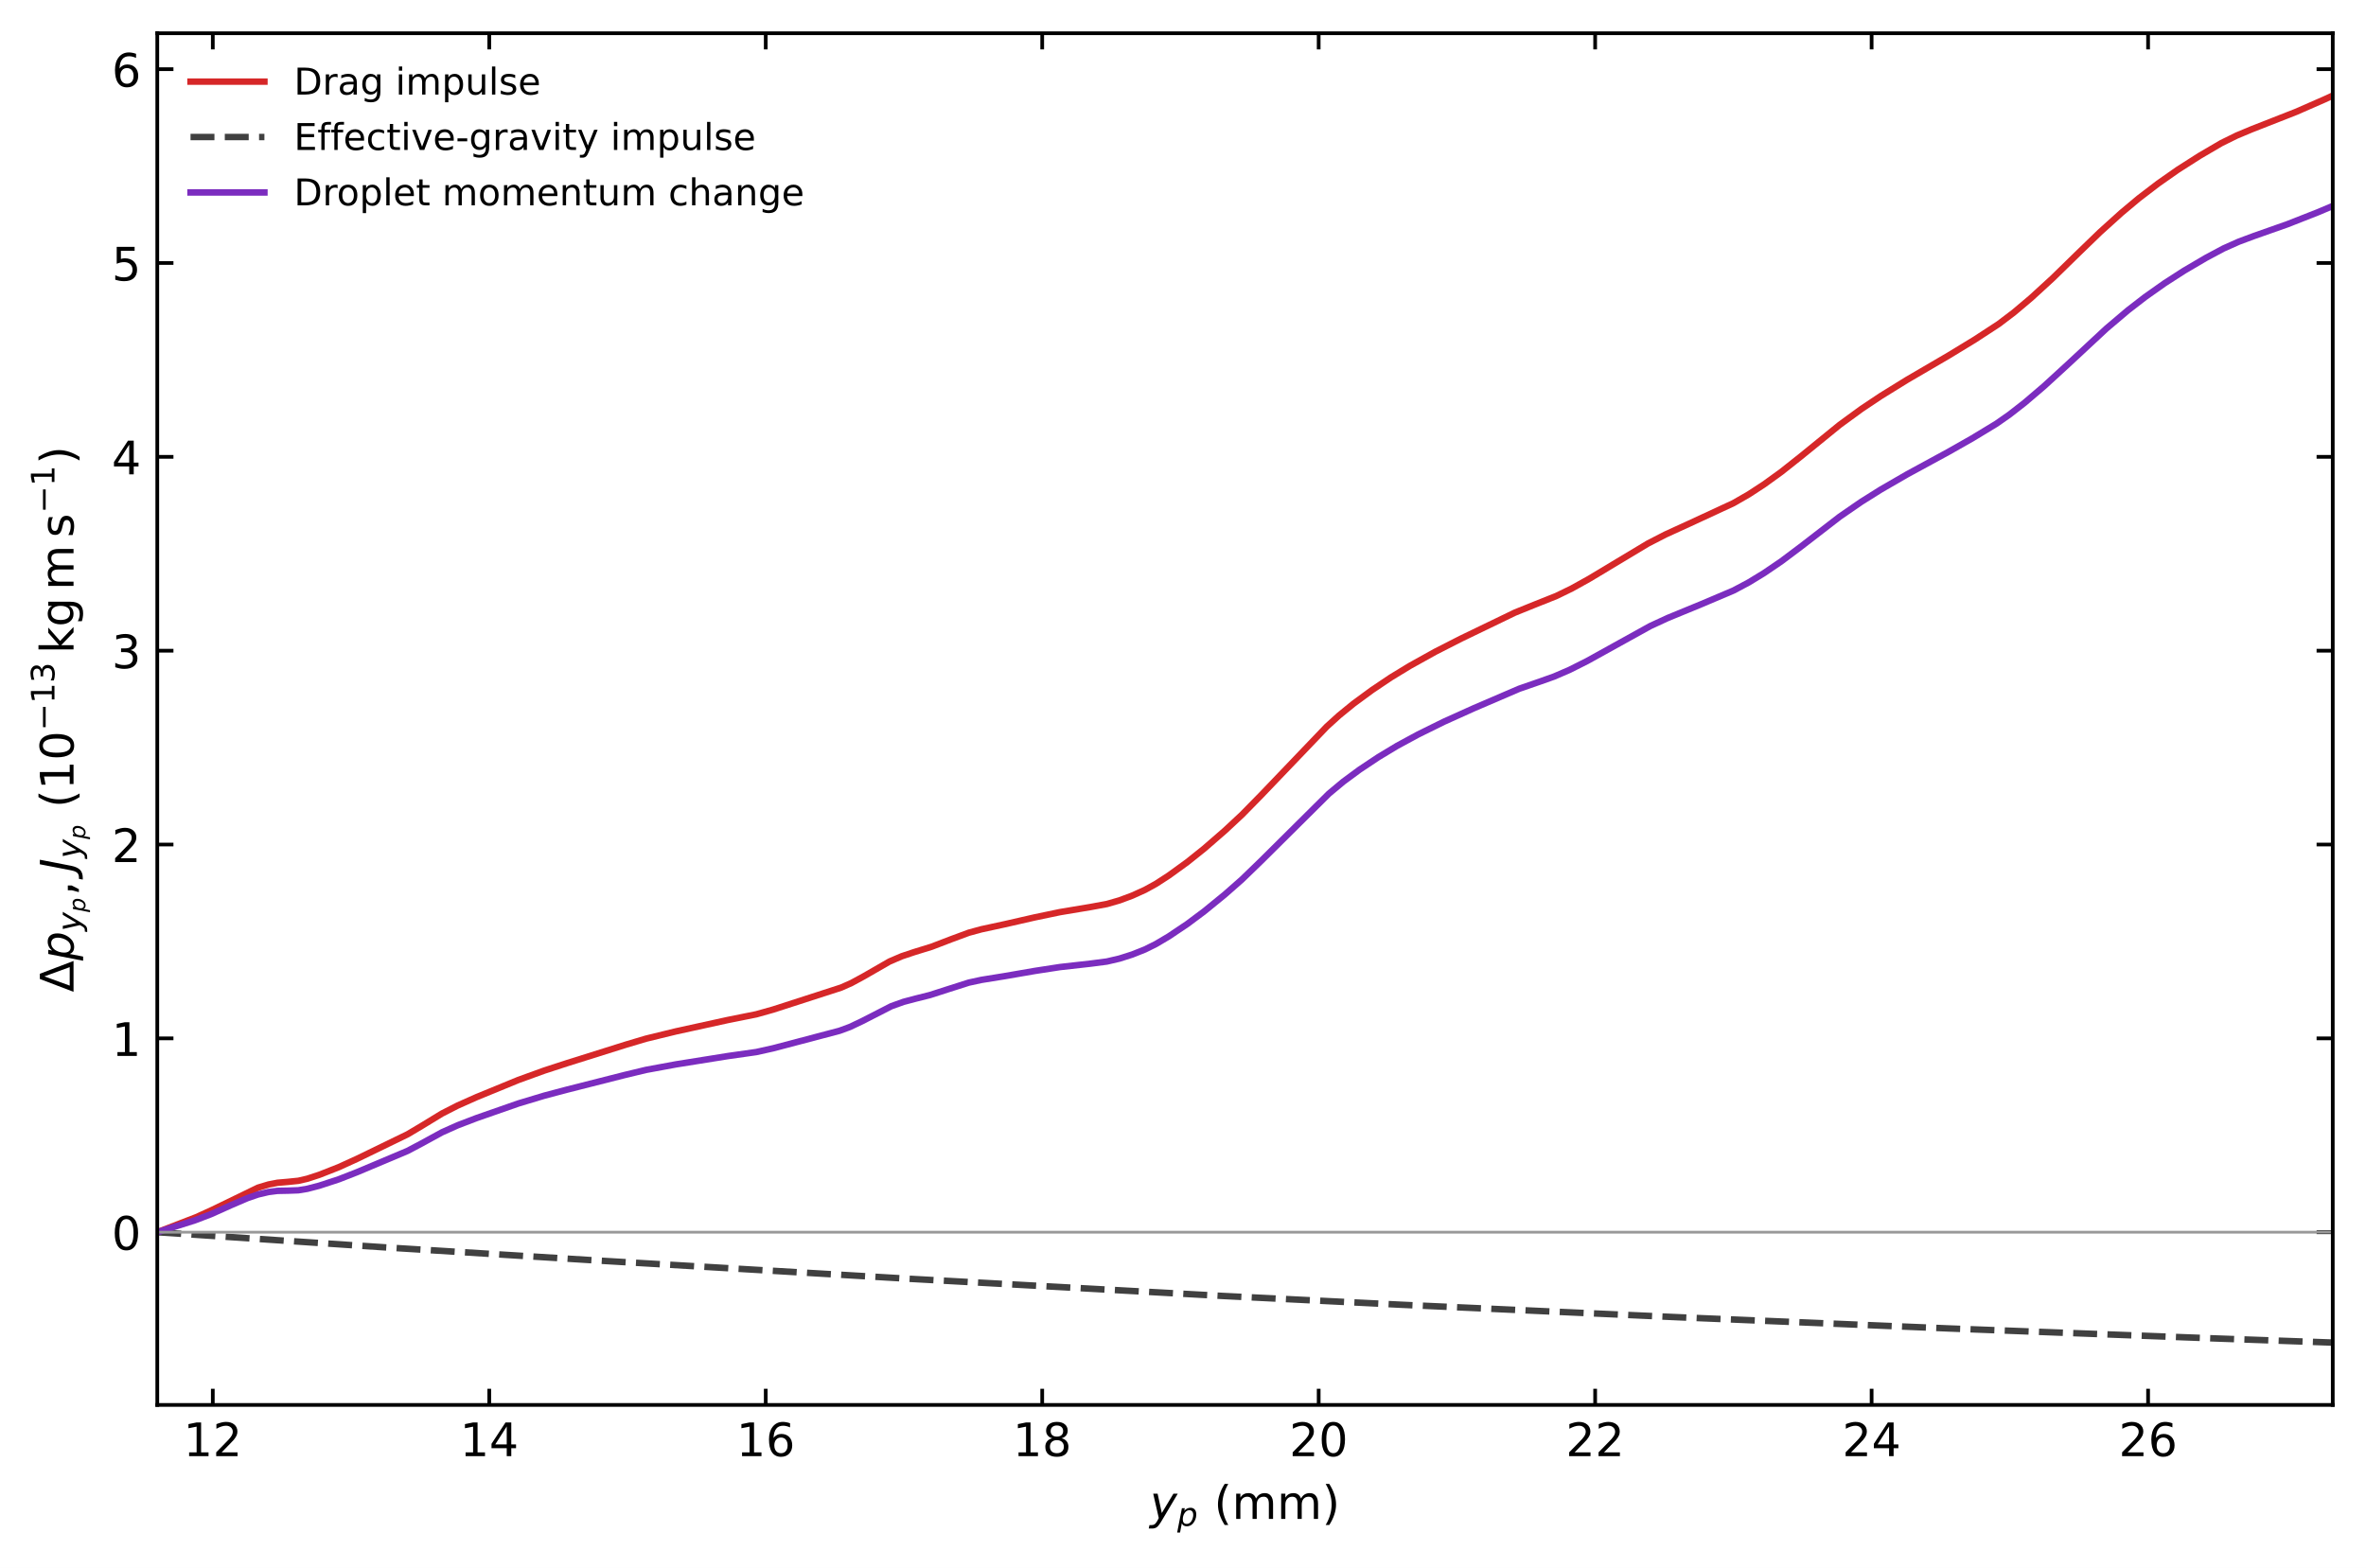
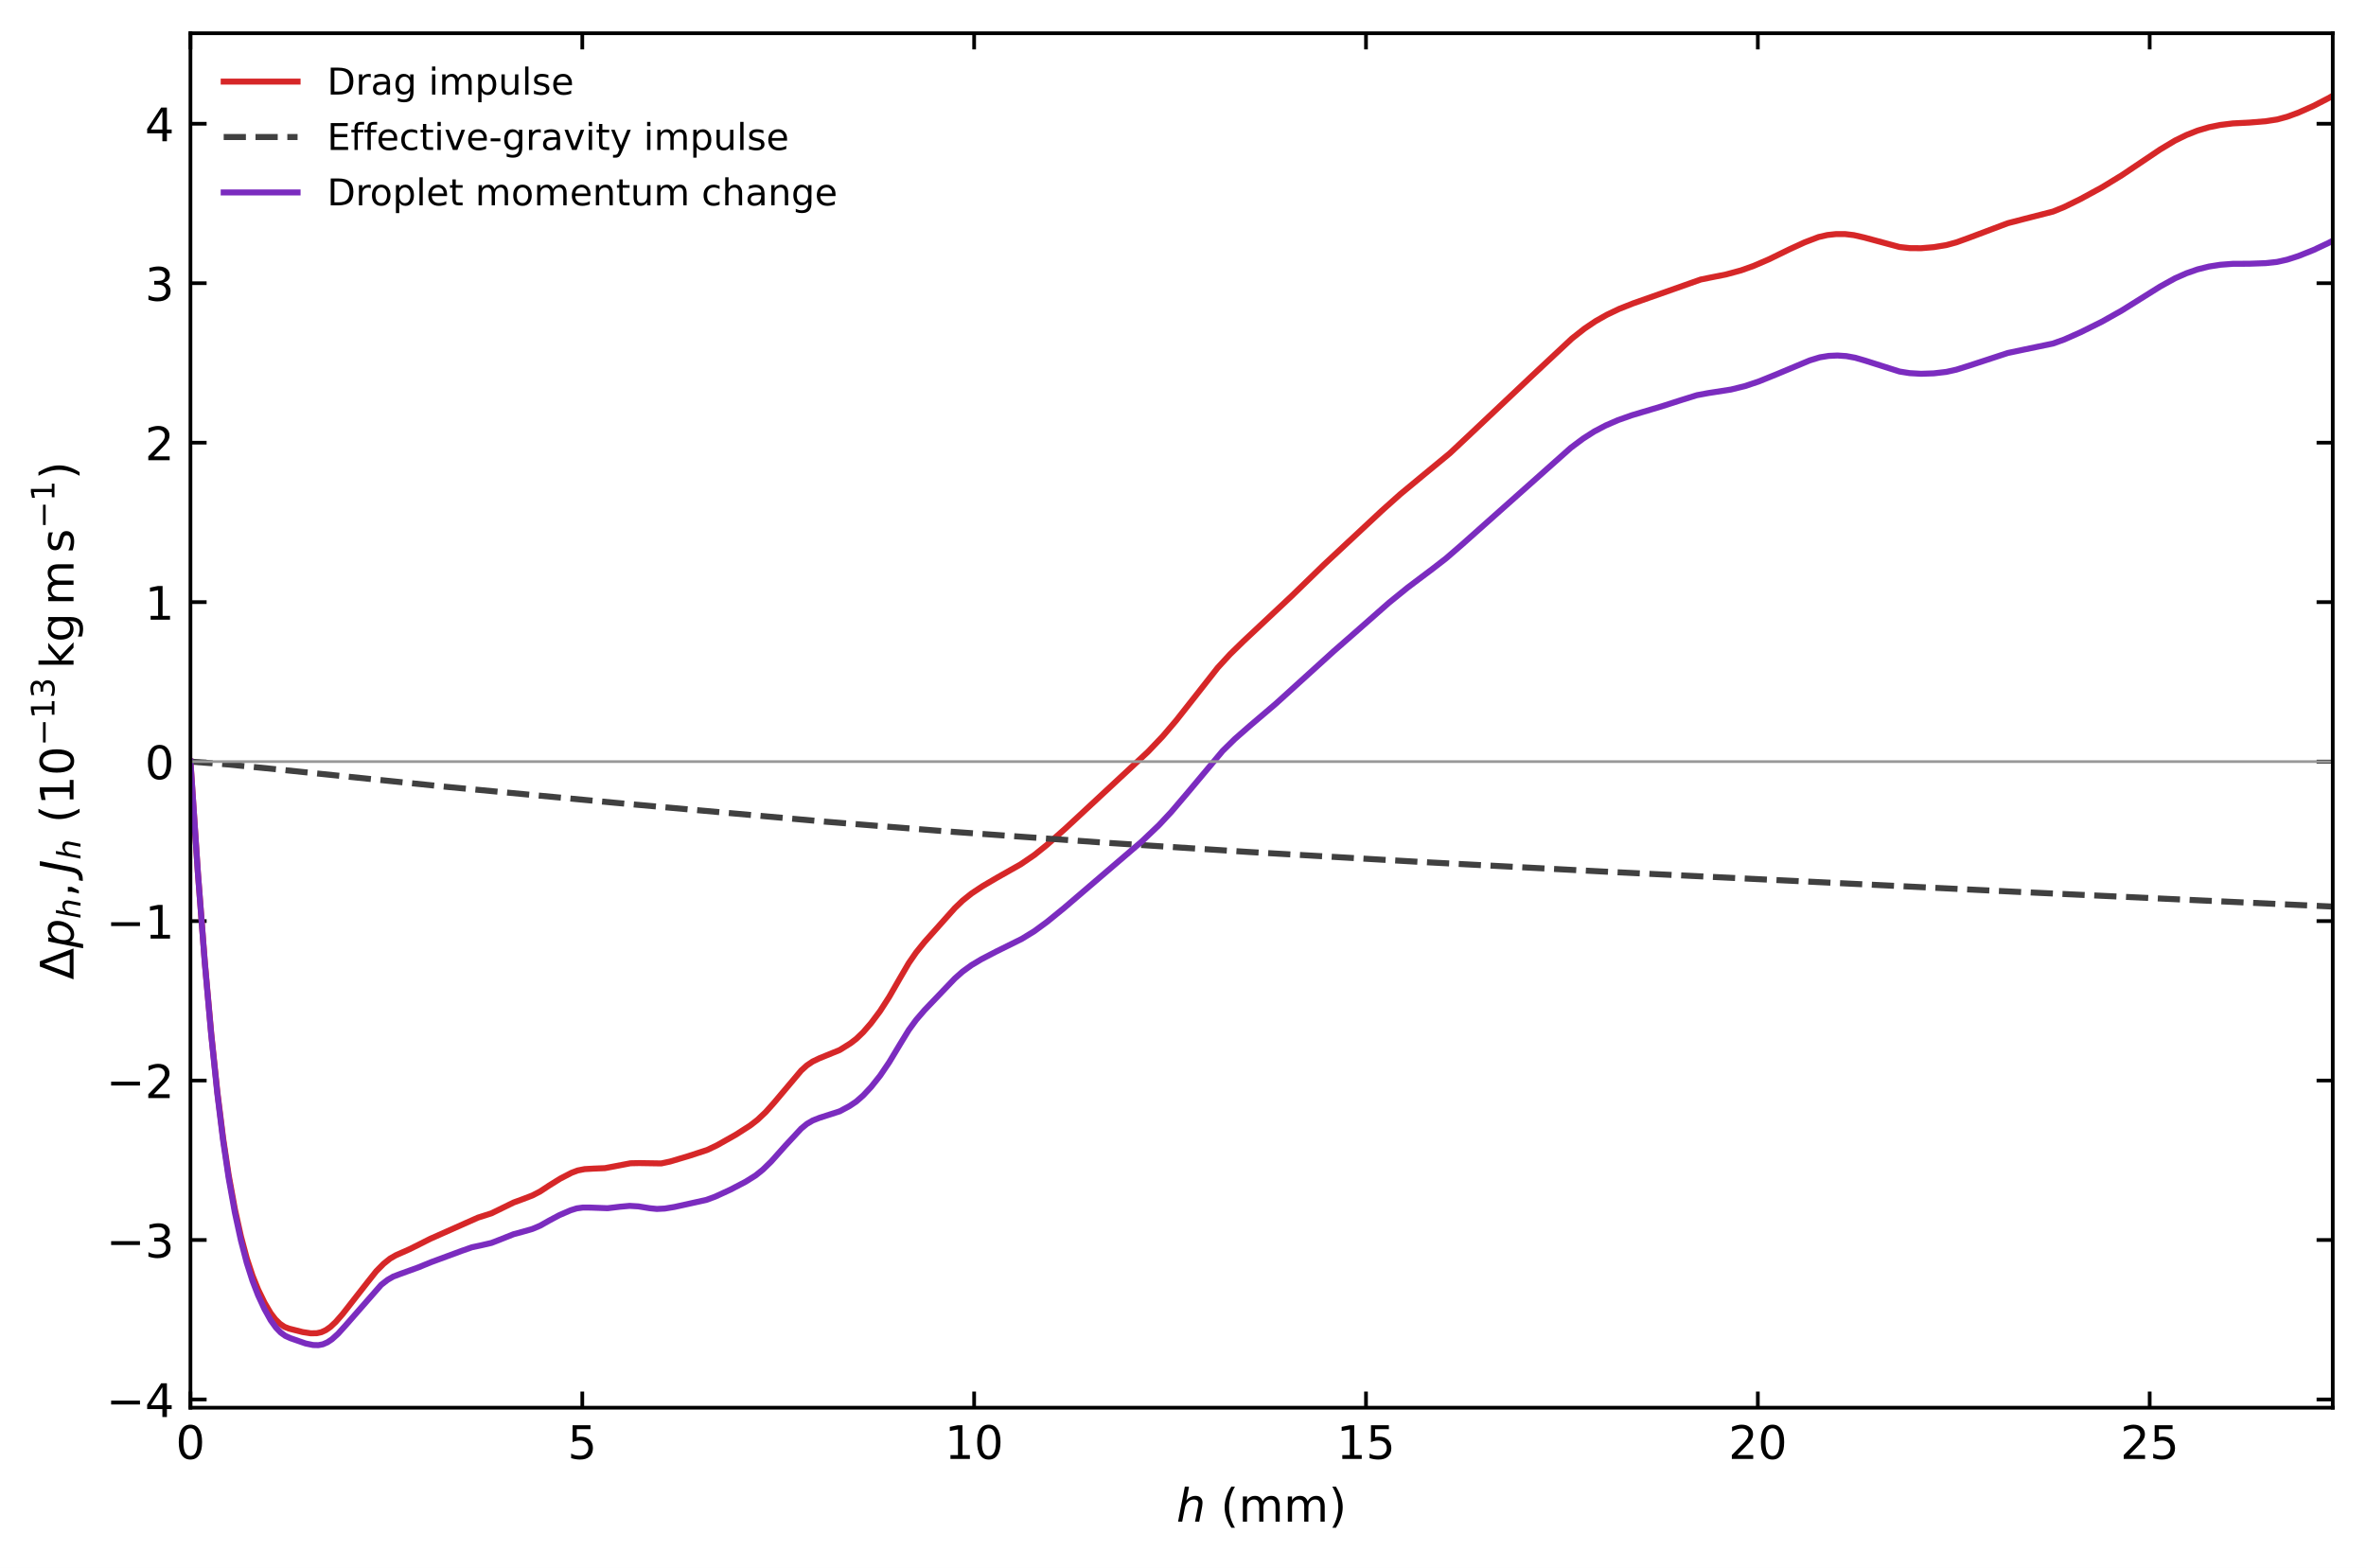
<svg xmlns="http://www.w3.org/2000/svg" xmlns:xlink="http://www.w3.org/1999/xlink" width="512.4pt" height="339.6pt" viewBox="0 0 512.4 339.6" version="1.1">
  <defs>
    <style type="text/css">*{stroke-linejoin: round; stroke-linecap: butt}</style>
  </defs>
  <g id="figure_1">
    <g id="patch_1">
      <path d="M 0 339.6  L 512.4 339.6  L 512.4 0  L 0 0  z " style="fill: #ffffff" />
    </g>
    <g id="axes_1">
      <g id="patch_2">
-         <path d="M 34.062 304.3  L 505.2 304.3  L 505.2 7.2  L 34.062 7.2  z " style="fill: #ffffff" />
+         <path d="M 41.245 304.897  L 505.2 304.897  L 505.2 7.2  L 41.245 7.2  z " style="fill: #ffffff" />
      </g>
      <g id="matplotlib.axis_1">
        <g id="xtick_1">
          <g id="line2d_1">
            <defs>
-               <path id="m12394e7eea" d="M 0 0  L 0 -3.5  " style="stroke: #000000; stroke-width: 0.8" />
+               <path id="mb7f3a88257" d="M 0 0  L 0 -3.5  " style="stroke: #000000; stroke-width: 0.8" />
            </defs>
            <g>
-               <use xlink:href="#m12394e7eea" x="46.085" y="304.3" style="stroke: #000000; stroke-width: 0.8" />
+               <use xlink:href="#mb7f3a88257" x="41.245" y="304.897" style="stroke: #000000; stroke-width: 0.8" />
            </g>
          </g>
          <g id="line2d_2">
            <defs>
-               <path id="m91df0e6962" d="M 0 0  L 0 3.5  " style="stroke: #000000; stroke-width: 0.8" />
+               <path id="m8367a6d9a6" d="M 0 0  L 0 3.5  " style="stroke: #000000; stroke-width: 0.8" />
            </defs>
            <g>
-               <use xlink:href="#m91df0e6962" x="46.085" y="7.2" style="stroke: #000000; stroke-width: 0.8" />
+               <use xlink:href="#m8367a6d9a6" x="41.245" y="7.2" style="stroke: #000000; stroke-width: 0.8" />
            </g>
          </g>
          <g id="text_1">
-             <text style="font-size: 10px; font-family: 'DejaVu Sans'; text-anchor: middle" x="46.085" y="315.397" transform="rotate(-0 46.08463 315.3972)">12</text>
+             <text style="font-size: 10px; font-family: 'DejaVu Sans'; text-anchor: middle" x="41.245" y="315.995" transform="rotate(-0 41.24453 315.9948)">0</text>
          </g>
        </g>
        <g id="xtick_2">
          <g id="line2d_3">
            <g>
-               <use xlink:href="#m12394e7eea" x="105.959" y="304.3" style="stroke: #000000; stroke-width: 0.8" />
+               <use xlink:href="#mb7f3a88257" x="126.106" y="304.897" style="stroke: #000000; stroke-width: 0.8" />
            </g>
          </g>
          <g id="line2d_4">
            <g>
-               <use xlink:href="#m91df0e6962" x="105.959" y="7.2" style="stroke: #000000; stroke-width: 0.8" />
+               <use xlink:href="#m8367a6d9a6" x="126.106" y="7.2" style="stroke: #000000; stroke-width: 0.8" />
            </g>
          </g>
          <g id="text_2">
-             <text style="font-size: 10px; font-family: 'DejaVu Sans'; text-anchor: middle" x="105.959" y="315.397" transform="rotate(-0 105.9593 315.3972)">14</text>
+             <text style="font-size: 10px; font-family: 'DejaVu Sans'; text-anchor: middle" x="126.106" y="315.995" transform="rotate(-0 126.1065 315.9948)">5</text>
          </g>
        </g>
        <g id="xtick_3">
          <g id="line2d_5">
            <g>
-               <use xlink:href="#m12394e7eea" x="165.834" y="304.3" style="stroke: #000000; stroke-width: 0.8" />
+               <use xlink:href="#mb7f3a88257" x="210.968" y="304.897" style="stroke: #000000; stroke-width: 0.8" />
            </g>
          </g>
          <g id="line2d_6">
            <g>
-               <use xlink:href="#m91df0e6962" x="165.834" y="7.2" style="stroke: #000000; stroke-width: 0.8" />
+               <use xlink:href="#m8367a6d9a6" x="210.968" y="7.2" style="stroke: #000000; stroke-width: 0.8" />
            </g>
          </g>
          <g id="text_3">
-             <text style="font-size: 10px; font-family: 'DejaVu Sans'; text-anchor: middle" x="165.834" y="315.397" transform="rotate(-0 165.8339 315.3972)">16</text>
+             <text style="font-size: 10px; font-family: 'DejaVu Sans'; text-anchor: middle" x="210.968" y="315.995" transform="rotate(-0 210.9684 315.9948)">10</text>
          </g>
        </g>
        <g id="xtick_4">
          <g id="line2d_7">
            <g>
-               <use xlink:href="#m12394e7eea" x="225.709" y="304.3" style="stroke: #000000; stroke-width: 0.8" />
+               <use xlink:href="#mb7f3a88257" x="295.83" y="304.897" style="stroke: #000000; stroke-width: 0.8" />
            </g>
          </g>
          <g id="line2d_8">
            <g>
-               <use xlink:href="#m91df0e6962" x="225.709" y="7.2" style="stroke: #000000; stroke-width: 0.8" />
+               <use xlink:href="#m8367a6d9a6" x="295.83" y="7.2" style="stroke: #000000; stroke-width: 0.8" />
            </g>
          </g>
          <g id="text_4">
-             <text style="font-size: 10px; font-family: 'DejaVu Sans'; text-anchor: middle" x="225.709" y="315.397" transform="rotate(-0 225.7086 315.3972)">18</text>
+             <text style="font-size: 10px; font-family: 'DejaVu Sans'; text-anchor: middle" x="295.83" y="315.995" transform="rotate(-0 295.8304 315.9948)">15</text>
          </g>
        </g>
        <g id="xtick_5">
          <g id="line2d_9">
            <g>
-               <use xlink:href="#m12394e7eea" x="285.583" y="304.3" style="stroke: #000000; stroke-width: 0.8" />
+               <use xlink:href="#mb7f3a88257" x="380.692" y="304.897" style="stroke: #000000; stroke-width: 0.8" />
            </g>
          </g>
          <g id="line2d_10">
            <g>
-               <use xlink:href="#m91df0e6962" x="285.583" y="7.2" style="stroke: #000000; stroke-width: 0.8" />
+               <use xlink:href="#m8367a6d9a6" x="380.692" y="7.2" style="stroke: #000000; stroke-width: 0.8" />
            </g>
          </g>
          <g id="text_5">
-             <text style="font-size: 10px; font-family: 'DejaVu Sans'; text-anchor: middle" x="285.583" y="315.397" transform="rotate(-0 285.5832 315.3972)">20</text>
+             <text style="font-size: 10px; font-family: 'DejaVu Sans'; text-anchor: middle" x="380.692" y="315.995" transform="rotate(-0 380.6923 315.9948)">20</text>
          </g>
        </g>
        <g id="xtick_6">
          <g id="line2d_11">
            <g>
-               <use xlink:href="#m12394e7eea" x="345.458" y="304.3" style="stroke: #000000; stroke-width: 0.8" />
+               <use xlink:href="#mb7f3a88257" x="465.554" y="304.897" style="stroke: #000000; stroke-width: 0.8" />
            </g>
          </g>
          <g id="line2d_12">
            <g>
-               <use xlink:href="#m91df0e6962" x="345.458" y="7.2" style="stroke: #000000; stroke-width: 0.8" />
+               <use xlink:href="#m8367a6d9a6" x="465.554" y="7.2" style="stroke: #000000; stroke-width: 0.8" />
            </g>
          </g>
          <g id="text_6">
-             <text style="font-size: 10px; font-family: 'DejaVu Sans'; text-anchor: middle" x="345.458" y="315.397" transform="rotate(-0 345.4579 315.3972)">22</text>
-           </g>
-         </g>
-         <g id="xtick_7">
-           <g id="line2d_13">
-             <g>
-               <use xlink:href="#m12394e7eea" x="405.333" y="304.3" style="stroke: #000000; stroke-width: 0.8" />
-             </g>
-           </g>
-           <g id="line2d_14">
-             <g>
-               <use xlink:href="#m91df0e6962" x="405.333" y="7.2" style="stroke: #000000; stroke-width: 0.8" />
-             </g>
-           </g>
-           <g id="text_7">
-             <text style="font-size: 10px; font-family: 'DejaVu Sans'; text-anchor: middle" x="405.333" y="315.397" transform="rotate(-0 405.3325 315.3972)">24</text>
-           </g>
-         </g>
-         <g id="xtick_8">
-           <g id="line2d_15">
-             <g>
-               <use xlink:href="#m12394e7eea" x="465.207" y="304.3" style="stroke: #000000; stroke-width: 0.8" />
-             </g>
-           </g>
-           <g id="line2d_16">
-             <g>
-               <use xlink:href="#m91df0e6962" x="465.207" y="7.2" style="stroke: #000000; stroke-width: 0.8" />
-             </g>
-           </g>
-           <g id="text_8">
-             <text style="font-size: 10px; font-family: 'DejaVu Sans'; text-anchor: middle" x="465.207" y="315.397" transform="rotate(-0 465.2071 315.3972)">26</text>
-           </g>
-         </g>
-         <g id="text_9">
-           <g transform="translate(249.031 329.3995)">
+             <text style="font-size: 10px; font-family: 'DejaVu Sans'; text-anchor: middle" x="465.554" y="315.995" transform="rotate(-0 465.5542 315.9948)">25</text>
+           </g>
+         </g>
+         <g id="text_7">
+           <g transform="translate(254.772 329.9972)">
            <text>
-               <tspan x="0" y="-0.406" style="font-style: oblique; font-size: 10px; font-family: 'DejaVu Sans'">y</tspan>
-               <tspan x="5.918" y="1.094" style="font-style: oblique; font-size: 7px; font-family: 'DejaVu Sans'">p</tspan>
-               <tspan x="13.882" y="-0.406" style="font-size: 10px; font-family: 'DejaVu Sans'">(</tspan>
-               <tspan x="17.783" y="-0.406" style="font-size: 10px; font-family: 'DejaVu Sans'">m</tspan>
-               <tspan x="27.524" y="-0.406" style="font-size: 10px; font-family: 'DejaVu Sans'">m</tspan>
-               <tspan x="37.266" y="-0.406" style="font-size: 10px; font-family: 'DejaVu Sans'">)</tspan>
+               <tspan x="0" y="-0.406" style="font-style: oblique; font-size: 10px; font-family: 'DejaVu Sans'">h</tspan>
+               <tspan x="9.585" y="-0.406" style="font-size: 10px; font-family: 'DejaVu Sans'">(</tspan>
+               <tspan x="13.486" y="-0.406" style="font-size: 10px; font-family: 'DejaVu Sans'">m</tspan>
+               <tspan x="23.228" y="-0.406" style="font-size: 10px; font-family: 'DejaVu Sans'">m</tspan>
+               <tspan x="32.969" y="-0.406" style="font-size: 10px; font-family: 'DejaVu Sans'">)</tspan>
            </text>
          </g>
        </g>
      </g>
      <g id="matplotlib.axis_2">
        <g id="ytick_1">
+           <g id="line2d_13">
+             <defs>
+               <path id="m545bb8abca" d="M 0 0  L 3.5 0  " style="stroke: #000000; stroke-width: 0.8" />
+             </defs>
+             <g>
+               <use xlink:href="#m545bb8abca" x="41.245" y="303.116" style="stroke: #000000; stroke-width: 0.8" />
+             </g>
+           </g>
+           <g id="line2d_14">
+             <defs>
+               <path id="m0f696d9486" d="M 0 0  L -3.5 0  " style="stroke: #000000; stroke-width: 0.8" />
+             </defs>
+             <g>
+               <use xlink:href="#m0f696d9486" x="505.2" y="303.116" style="stroke: #000000; stroke-width: 0.8" />
+             </g>
+           </g>
+           <g id="text_8">
+             <text style="font-size: 10px; font-family: 'DejaVu Sans'; text-anchor: end" x="37.745" y="306.914" transform="rotate(-0 37.74453 306.9145)">−4</text>
+           </g>
+         </g>
+         <g id="ytick_2">
+           <g id="line2d_15">
+             <g>
+               <use xlink:href="#m545bb8abca" x="41.245" y="268.576" style="stroke: #000000; stroke-width: 0.8" />
+             </g>
+           </g>
+           <g id="line2d_16">
+             <g>
+               <use xlink:href="#m0f696d9486" x="505.2" y="268.576" style="stroke: #000000; stroke-width: 0.8" />
+             </g>
+           </g>
+           <g id="text_9">
+             <text style="font-size: 10px; font-family: 'DejaVu Sans'; text-anchor: end" x="37.745" y="272.375" transform="rotate(-0 37.74453 272.375)">−3</text>
+           </g>
+         </g>
+         <g id="ytick_3">
          <g id="line2d_17">
-             <defs>
-               <path id="m0e5896a944" d="M 0 0  L 3.5 0  " style="stroke: #000000; stroke-width: 0.8" />
-             </defs>
-             <g>
-               <use xlink:href="#m0e5896a944" x="34.062" y="266.89" style="stroke: #000000; stroke-width: 0.8" />
+             <g>
+               <use xlink:href="#m545bb8abca" x="41.245" y="234.037" style="stroke: #000000; stroke-width: 0.8" />
            </g>
          </g>
          <g id="line2d_18">
-             <defs>
-               <path id="m9aef4cac84" d="M 0 0  L -3.5 0  " style="stroke: #000000; stroke-width: 0.8" />
-             </defs>
-             <g>
-               <use xlink:href="#m9aef4cac84" x="505.2" y="266.89" style="stroke: #000000; stroke-width: 0.8" />
+             <g>
+               <use xlink:href="#m0f696d9486" x="505.2" y="234.037" style="stroke: #000000; stroke-width: 0.8" />
            </g>
          </g>
          <g id="text_10">
-             <text style="font-size: 10px; font-family: 'DejaVu Sans'; text-anchor: end" x="30.562" y="270.689" transform="rotate(-0 30.5625 270.689)">0</text>
-           </g>
-         </g>
-         <g id="ytick_2">
+             <text style="font-size: 10px; font-family: 'DejaVu Sans'; text-anchor: end" x="37.745" y="237.835" transform="rotate(-0 37.74453 237.8354)">−2</text>
+           </g>
+         </g>
+         <g id="ytick_4">
          <g id="line2d_19">
            <g>
-               <use xlink:href="#m0e5896a944" x="34.062" y="224.905" style="stroke: #000000; stroke-width: 0.8" />
+               <use xlink:href="#m545bb8abca" x="41.245" y="199.497" style="stroke: #000000; stroke-width: 0.8" />
            </g>
          </g>
          <g id="line2d_20">
            <g>
-               <use xlink:href="#m9aef4cac84" x="505.2" y="224.905" style="stroke: #000000; stroke-width: 0.8" />
+               <use xlink:href="#m0f696d9486" x="505.2" y="199.497" style="stroke: #000000; stroke-width: 0.8" />
            </g>
          </g>
          <g id="text_11">
-             <text style="font-size: 10px; font-family: 'DejaVu Sans'; text-anchor: end" x="30.562" y="228.704" transform="rotate(-0 30.5625 228.7039)">1</text>
-           </g>
-         </g>
-         <g id="ytick_3">
+             <text style="font-size: 10px; font-family: 'DejaVu Sans'; text-anchor: end" x="37.745" y="203.296" transform="rotate(-0 37.74453 203.2959)">−1</text>
+           </g>
+         </g>
+         <g id="ytick_5">
          <g id="line2d_21">
            <g>
-               <use xlink:href="#m0e5896a944" x="34.062" y="182.92" style="stroke: #000000; stroke-width: 0.8" />
+               <use xlink:href="#m545bb8abca" x="41.245" y="164.958" style="stroke: #000000; stroke-width: 0.8" />
            </g>
          </g>
          <g id="line2d_22">
            <g>
-               <use xlink:href="#m9aef4cac84" x="505.2" y="182.92" style="stroke: #000000; stroke-width: 0.8" />
+               <use xlink:href="#m0f696d9486" x="505.2" y="164.958" style="stroke: #000000; stroke-width: 0.8" />
            </g>
          </g>
          <g id="text_12">
-             <text style="font-size: 10px; font-family: 'DejaVu Sans'; text-anchor: end" x="30.562" y="186.719" transform="rotate(-0 30.5625 186.7188)">2</text>
-           </g>
-         </g>
-         <g id="ytick_4">
+             <text style="font-size: 10px; font-family: 'DejaVu Sans'; text-anchor: end" x="37.745" y="168.756" transform="rotate(-0 37.74453 168.7564)">0</text>
+           </g>
+         </g>
+         <g id="ytick_6">
          <g id="line2d_23">
            <g>
-               <use xlink:href="#m0e5896a944" x="34.062" y="140.935" style="stroke: #000000; stroke-width: 0.8" />
+               <use xlink:href="#m545bb8abca" x="41.245" y="130.418" style="stroke: #000000; stroke-width: 0.8" />
            </g>
          </g>
          <g id="line2d_24">
            <g>
-               <use xlink:href="#m9aef4cac84" x="505.2" y="140.935" style="stroke: #000000; stroke-width: 0.8" />
+               <use xlink:href="#m0f696d9486" x="505.2" y="130.418" style="stroke: #000000; stroke-width: 0.8" />
            </g>
          </g>
          <g id="text_13">
-             <text style="font-size: 10px; font-family: 'DejaVu Sans'; text-anchor: end" x="30.562" y="144.734" transform="rotate(-0 30.5625 144.7337)">3</text>
-           </g>
-         </g>
-         <g id="ytick_5">
+             <text style="font-size: 10px; font-family: 'DejaVu Sans'; text-anchor: end" x="37.745" y="134.217" transform="rotate(-0 37.74453 134.2168)">1</text>
+           </g>
+         </g>
+         <g id="ytick_7">
          <g id="line2d_25">
            <g>
-               <use xlink:href="#m0e5896a944" x="34.062" y="98.95" style="stroke: #000000; stroke-width: 0.8" />
+               <use xlink:href="#m545bb8abca" x="41.245" y="95.878" style="stroke: #000000; stroke-width: 0.8" />
            </g>
          </g>
          <g id="line2d_26">
            <g>
-               <use xlink:href="#m9aef4cac84" x="505.2" y="98.95" style="stroke: #000000; stroke-width: 0.8" />
+               <use xlink:href="#m0f696d9486" x="505.2" y="95.878" style="stroke: #000000; stroke-width: 0.8" />
            </g>
          </g>
          <g id="text_14">
-             <text style="font-size: 10px; font-family: 'DejaVu Sans'; text-anchor: end" x="30.562" y="102.749" transform="rotate(-0 30.5625 102.7486)">4</text>
-           </g>
-         </g>
-         <g id="ytick_6">
+             <text style="font-size: 10px; font-family: 'DejaVu Sans'; text-anchor: end" x="37.745" y="99.677" transform="rotate(-0 37.74453 99.67732)">2</text>
+           </g>
+         </g>
+         <g id="ytick_8">
          <g id="line2d_27">
            <g>
-               <use xlink:href="#m0e5896a944" x="34.062" y="56.965" style="stroke: #000000; stroke-width: 0.8" />
+               <use xlink:href="#m545bb8abca" x="41.245" y="61.339" style="stroke: #000000; stroke-width: 0.8" />
            </g>
          </g>
          <g id="line2d_28">
            <g>
-               <use xlink:href="#m9aef4cac84" x="505.2" y="56.965" style="stroke: #000000; stroke-width: 0.8" />
+               <use xlink:href="#m0f696d9486" x="505.2" y="61.339" style="stroke: #000000; stroke-width: 0.8" />
            </g>
          </g>
          <g id="text_15">
-             <text style="font-size: 10px; font-family: 'DejaVu Sans'; text-anchor: end" x="30.562" y="60.764" transform="rotate(-0 30.5625 60.7635)">5</text>
-           </g>
-         </g>
-         <g id="ytick_7">
+             <text style="font-size: 10px; font-family: 'DejaVu Sans'; text-anchor: end" x="37.745" y="65.138" transform="rotate(-0 37.74453 65.13779)">3</text>
+           </g>
+         </g>
+         <g id="ytick_9">
          <g id="line2d_29">
            <g>
-               <use xlink:href="#m0e5896a944" x="34.062" y="14.98" style="stroke: #000000; stroke-width: 0.8" />
+               <use xlink:href="#m545bb8abca" x="41.245" y="26.799" style="stroke: #000000; stroke-width: 0.8" />
            </g>
          </g>
          <g id="line2d_30">
            <g>
-               <use xlink:href="#m9aef4cac84" x="505.2" y="14.98" style="stroke: #000000; stroke-width: 0.8" />
+               <use xlink:href="#m0f696d9486" x="505.2" y="26.799" style="stroke: #000000; stroke-width: 0.8" />
            </g>
          </g>
          <g id="text_16">
-             <text style="font-size: 10px; font-family: 'DejaVu Sans'; text-anchor: end" x="30.562" y="18.778" transform="rotate(-0 30.5625 18.77841)">6</text>
+             <text style="font-size: 10px; font-family: 'DejaVu Sans'; text-anchor: end" x="37.745" y="30.598" transform="rotate(-0 37.74453 30.59826)">4</text>
          </g>
        </g>
        <g id="text_17">
-           <g transform="translate(16.6 214.8998) rotate(-90)">
+           <g transform="translate(16.6 212.1986) rotate(-90)">
            <text>
              <tspan x="0" y="-0.675" style="font-size: 10px; font-family: 'DejaVu Sans'">Δ</tspan>
-               <tspan x="20.906" y="-0.675" style="font-size: 10px; font-family: 'DejaVu Sans'">,</tspan>
-               <tspan x="39.947" y="-0.675" style="font-size: 10px; font-family: 'DejaVu Sans'">(</tspan>
-               <tspan x="43.849" y="-0.675" style="font-size: 10px; font-family: 'DejaVu Sans'">1</tspan>
-               <tspan x="50.211" y="-0.675" style="font-size: 10px; font-family: 'DejaVu Sans'">0</tspan>
-               <tspan x="73.338" y="-0.675" style="font-size: 10px; font-family: 'DejaVu Sans'">k</tspan>
-               <tspan x="79.129" y="-0.675" style="font-size: 10px; font-family: 'DejaVu Sans'">g</tspan>
-               <tspan x="87.101" y="-0.675" style="font-size: 10px; font-family: 'DejaVu Sans'">m</tspan>
-               <tspan x="98.465" y="-0.675" style="font-size: 10px; font-family: 'DejaVu Sans'">s</tspan>
-               <tspan x="114.363" y="-0.675" style="font-size: 10px; font-family: 'DejaVu Sans'">)</tspan>
+               <tspan x="17.898" y="-0.675" style="font-size: 10px; font-family: 'DejaVu Sans'">,</tspan>
+               <tspan x="33.932" y="-0.675" style="font-size: 10px; font-family: 'DejaVu Sans'">(</tspan>
+               <tspan x="37.833" y="-0.675" style="font-size: 10px; font-family: 'DejaVu Sans'">1</tspan>
+               <tspan x="44.195" y="-0.675" style="font-size: 10px; font-family: 'DejaVu Sans'">0</tspan>
+               <tspan x="67.323" y="-0.675" style="font-size: 10px; font-family: 'DejaVu Sans'">k</tspan>
+               <tspan x="73.114" y="-0.675" style="font-size: 10px; font-family: 'DejaVu Sans'">g</tspan>
+               <tspan x="81.085" y="-0.675" style="font-size: 10px; font-family: 'DejaVu Sans'">m</tspan>
+               <tspan x="92.45" y="-0.675" style="font-size: 10px; font-family: 'DejaVu Sans'">s</tspan>
+               <tspan x="108.348" y="-0.675" style="font-size: 10px; font-family: 'DejaVu Sans'">)</tspan>
              <tspan x="6.841" y="-0.675" style="font-style: oblique; font-size: 10px; font-family: 'DejaVu Sans'">p</tspan>
-               <tspan x="26.033" y="-0.675" style="font-style: oblique; font-size: 10px; font-family: 'DejaVu Sans'">J</tspan>
-               <tspan x="13.188" y="0.825" style="font-style: oblique; font-size: 7px; font-family: 'DejaVu Sans'">y</tspan>
-               <tspan x="28.982" y="0.825" style="font-style: oblique; font-size: 7px; font-family: 'DejaVu Sans'">y</tspan>
-               <tspan x="17.331" y="1.875" style="font-style: oblique; font-size: 4.9px; font-family: 'DejaVu Sans'">p</tspan>
-               <tspan x="33.125" y="1.875" style="font-style: oblique; font-size: 4.9px; font-family: 'DejaVu Sans'">p</tspan>
-               <tspan x="56.669" y="-4.805" style="font-size: 7px; font-family: 'DejaVu Sans'">−</tspan>
-               <tspan x="62.534" y="-4.805" style="font-size: 7px; font-family: 'DejaVu Sans'">1</tspan>
-               <tspan x="66.988" y="-4.805" style="font-size: 7px; font-family: 'DejaVu Sans'">3</tspan>
-               <tspan x="103.771" y="-4.805" style="font-size: 7px; font-family: 'DejaVu Sans'">−</tspan>
-               <tspan x="109.636" y="-4.805" style="font-size: 7px; font-family: 'DejaVu Sans'">1</tspan>
+               <tspan x="23.025" y="-0.675" style="font-style: oblique; font-size: 10px; font-family: 'DejaVu Sans'">J</tspan>
+               <tspan x="13.188" y="0.825" style="font-style: oblique; font-size: 7px; font-family: 'DejaVu Sans'">h</tspan>
+               <tspan x="25.975" y="0.825" style="font-style: oblique; font-size: 7px; font-family: 'DejaVu Sans'">h</tspan>
+               <tspan x="50.653" y="-4.805" style="font-size: 7px; font-family: 'DejaVu Sans'">−</tspan>
+               <tspan x="56.519" y="-4.805" style="font-size: 7px; font-family: 'DejaVu Sans'">1</tspan>
+               <tspan x="60.972" y="-4.805" style="font-size: 7px; font-family: 'DejaVu Sans'">3</tspan>
+               <tspan x="97.755" y="-4.805" style="font-size: 7px; font-family: 'DejaVu Sans'">−</tspan>
+               <tspan x="103.621" y="-4.805" style="font-size: 7px; font-family: 'DejaVu Sans'">1</tspan>
            </text>
          </g>
        </g>
      </g>
      <g id="line2d_31">
-         <path d="M 34.062 266.89  L 42.511 263.628  L 45.984 262.045  L 55.892 257.238  L 58.15 256.556  L 60.09 256.179  L 62.353 255.985  L 64.618 255.752  L 66.56 255.304  L 69.155 254.455  L 73.391 252.788  L 77.324 250.995  L 88.278 245.675  L 91.304 243.879  L 95.712 241.19  L 99.129 239.446  L 103.255 237.611  L 112.28 233.906  L 117.885 231.875  L 122.819 230.268  L 135.615 226.247  L 139.916 224.967  L 146.395 223.388  L 157.618 220.929  L 163.801 219.688  L 167.45 218.661  L 182.177 213.9  L 184.405 212.911  L 187.015 211.492  L 192.652 208.251  L 195.301 207.116  L 197.958 206.229  L 201.764 205.055  L 205.969 203.441  L 209.81 202.02  L 212.508 201.284  L 217.529 200.197  L 224.117 198.695  L 229.563 197.558  L 236.193 196.452  L 239.71 195.804  L 242.451 195.014  L 245.198 193.99  L 247.956 192.743  L 250.329 191.438  L 253.11 189.638  L 257.114 186.739  L 260.75 183.833  L 265.242 179.935  L 268.96 176.471  L 273.141 172.213  L 287.349 157.366  L 290 154.964  L 293.114 152.427  L 297.15 149.458  L 301.219 146.727  L 305.317 144.232  L 310.824 141.17  L 316.374 138.339  L 328.069 132.693  L 332.32 130.974  L 337.063 129.083  L 340.382 127.468  L 344.165 125.366  L 351.245 121.112  L 356.909 117.713  L 360.697 115.764  L 365.918 113.378  L 375.41 108.979  L 378.719 107.076  L 382.017 104.925  L 385.777 102.21  L 389.995 98.868  L 398.423 92.013  L 403.12 88.584  L 407.358 85.755  L 413.02 82.255  L 421.997 77.013  L 427.662 73.562  L 432.845 70.179  L 436.13 67.687  L 439.872 64.532  L 444.536 60.26  L 450.119 54.808  L 454.772 50.308  L 459.437 46.096  L 463.179 42.965  L 467.4 39.739  L 471.632 36.771  L 476.346 33.763  L 481.069 30.998  L 484.388 29.362  L 487.717 27.971  L 497.239 24.234  L 503.419 21.529  L 505.2 20.705  L 505.2 20.705  " clip-path="url(#p976b187670)" style="fill: none; stroke: #d62728; stroke-width: 1.4; stroke-linecap: square" />
+         <path d="M 41.245 164.958  L 42.852 188.932  L 44.348 208.261  L 45.745 223.834  L 47.062 236.415  L 48.315 246.49  L 49.516 254.496  L 50.867 261.891  L 52.173 267.782  L 53.443 272.535  L 54.684 276.296  L 55.903 279.319  L 57.273 282.131  L 58.622 284.426  L 59.624 285.742  L 60.618 286.72  L 61.607 287.386  L 62.593 287.769  L 65.536 288.516  L 67.327 288.789  L 68.628 288.76  L 69.603 288.542  L 70.579 288.089  L 71.559 287.404  L 72.706 286.328  L 74.192 284.629  L 79.592 277.725  L 81.493 275.325  L 83.064 273.738  L 84.47 272.607  L 85.705 271.891  L 88.717 270.559  L 91.032 269.404  L 93.18 268.319  L 103.501 263.732  L 106.429 262.799  L 108.082 261.996  L 111.219 260.459  L 113.258 259.712  L 115.303 258.928  L 116.982 258.061  L 118.855 256.824  L 121.305 255.298  L 123.77 254.023  L 125.101 253.518  L 126.625 253.219  L 128.531 253.114  L 131.006 253.011  L 133.291 252.579  L 136.534 251.957  L 138.443 251.916  L 143.204 251.991  L 145.107 251.585  L 149.115 250.394  L 153.14 249.08  L 155.258 248.075  L 159.328 245.785  L 162.456 243.784  L 164.03 242.566  L 165.813 240.884  L 167.609 238.873  L 173.514 231.87  L 174.757 230.747  L 176.004 229.912  L 177.464 229.213  L 181.861 227.424  L 184.179 225.976  L 185.449 225.005  L 186.938 223.573  L 188.652 221.598  L 190.598 218.995  L 192.566 215.934  L 195.008 211.682  L 196.811 208.597  L 198.405 206.29  L 200.243 204.014  L 206.795 196.673  L 208.46 195.076  L 210.374 193.544  L 212.78 191.944  L 215.926 190.099  L 221.048 187.204  L 223.999 185.194  L 226.724 183.003  L 230.727 179.455  L 248.592 162.851  L 251.79 159.497  L 254.711 156.069  L 258.685 151.03  L 263.717 144.62  L 266.378 141.723  L 269.315 138.858  L 279.738 129.08  L 286.68 122.345  L 299.243 110.629  L 303.257 107.04  L 308.082 103.05  L 313.98 98.187  L 317.989 94.43  L 331.883 81.309  L 336.695 76.808  L 340.436 73.316  L 343.119 71.203  L 345.542 69.567  L 347.971 68.191  L 350.677 66.901  L 353.661 65.717  L 368.325 60.544  L 370.779 60.045  L 373.779 59.45  L 377.045 58.565  L 379.761 57.599  L 383.013 56.202  L 387.613 53.963  L 390.862 52.476  L 393.846 51.34  L 395.753 50.902  L 397.667 50.695  L 399.585 50.699  L 401.505 50.93  L 403.699 51.434  L 411.378 53.499  L 413.572 53.74  L 416.039 53.76  L 418.776 53.534  L 421.506 53.086  L 423.684 52.496  L 426.399 51.513  L 434.812 48.348  L 438.352 47.428  L 444.615 45.825  L 447.056 44.832  L 450.573 43.104  L 455.165 40.608  L 459.479 37.982  L 463.517 35.271  L 467.824 32.374  L 471.06 30.438  L 473.494 29.251  L 475.935 28.283  L 478.383 27.561  L 480.836 27.062  L 483.569 26.729  L 487.129 26.55  L 490.687 26.257  L 493.145 25.879  L 495.323 25.289  L 497.766 24.391  L 501.017 22.945  L 504.261 21.274  L 505.2 20.732  L 505.2 20.732  " clip-path="url(#pdcd6ad14e2)" style="fill: none; stroke: #d62728; stroke-width: 1.3; stroke-linecap: square" />
      </g>
      <g id="line2d_32">
-         <path d="M 34.062 266.89  L 83.606 270.186  L 129.197 273.011  L 196.438 276.95  L 264.831 280.695  L 303.492 282.6  L 363.544 285.31  L 421.997 287.732  L 478.706 289.861  L 505.2 290.795  L 505.2 290.795  " clip-path="url(#p976b187670)" style="fill: none; stroke-dasharray: 5.18,2.24; stroke-dashoffset: 0; stroke: #404040; stroke-width: 1.4" />
+         <path d="M 41.245 164.958  L 49.319 165.573  L 60.122 166.647  L 96.778 170.433  L 133.291 173.884  L 178.509 177.951  L 204.904 180.064  L 238.89 182.494  L 270.385 184.529  L 307.277 186.669  L 348.782 188.853  L 436.173 193.135  L 505.2 196.36  L 505.2 196.36  " clip-path="url(#pdcd6ad14e2)" style="fill: none; stroke-dasharray: 4.81,2.08; stroke-dashoffset: 0; stroke: #404040; stroke-width: 1.3" />
      </g>
      <g id="line2d_33">
-         <path d="M 34.062 266.89  L 42.197 264.316  L 45.667 262.992  L 50.116 260.995  L 53.639 259.485  L 55.892 258.715  L 58.15 258.182  L 60.09 257.934  L 62.353 257.889  L 64.618 257.807  L 66.56 257.487  L 69.155 256.809  L 73.391 255.421  L 77.324 253.884  L 88.278 249.271  L 91.304 247.667  L 95.712 245.256  L 99.129 243.726  L 103.255 242.149  L 112.28 239  L 117.885 237.312  L 122.819 236.004  L 135.257 232.848  L 139.916 231.73  L 146.395 230.536  L 157.618 228.741  L 163.801 227.864  L 167.45 227.051  L 181.806 223.264  L 184.033 222.445  L 186.641 221.213  L 193.029 217.94  L 195.68 216.991  L 198.338 216.288  L 201.383 215.526  L 205.203 214.297  L 209.81 212.829  L 212.508 212.243  L 217.529 211.434  L 224.117 210.296  L 229.563 209.459  L 236.193 208.716  L 239.71 208.26  L 242.451 207.621  L 245.198 206.746  L 247.956 205.649  L 250.329 204.472  L 253.11 202.823  L 257.114 200.137  L 260.75 197.424  L 265.242 193.762  L 268.96 190.49  L 273.141 186.446  L 287.789 171.909  L 290.887 169.324  L 294.456 166.689  L 298.503 163.996  L 302.582 161.537  L 307.148 159.066  L 312.669 156.34  L 319.165 153.41  L 329.012 149.178  L 333.74 147.54  L 336.588 146.524  L 339.909 145.091  L 343.693 143.189  L 350.774 139.266  L 357.382 135.607  L 361.171 133.855  L 368.291 130.926  L 375.41 127.909  L 378.719 126.148  L 382.017 124.137  L 385.777 121.58  L 389.995 118.415  L 398.423 111.908  L 403.12 108.671  L 407.358 106.013  L 413.02 102.741  L 421.997 97.855  L 427.19 94.905  L 432.375 91.76  L 435.193 89.787  L 438.47 87.233  L 442.672 83.65  L 447.794 78.956  L 456.17 71.169  L 460.839 67.214  L 464.584 64.321  L 468.809 61.337  L 473.045 58.609  L 477.762 55.842  L 481.543 53.82  L 484.863 52.34  L 488.193 51.098  L 495.336 48.583  L 501.994 45.968  L 505.2 44.609  L 505.2 44.609  " clip-path="url(#p976b187670)" style="fill: none; stroke: #7b2cbf; stroke-width: 1.4; stroke-linecap: square" />
+         <path d="M 41.245 164.958  L 42.852 189.037  L 44.348 208.472  L 45.745 224.15  L 47.062 236.837  L 48.315 247.017  L 49.516 255.13  L 50.867 262.647  L 52.173 268.662  L 53.443 273.538  L 54.684 277.422  L 55.903 280.569  L 57.273 283.522  L 58.622 285.957  L 59.79 287.582  L 60.783 288.612  L 61.772 289.334  L 62.921 289.853  L 66.188 290.986  L 67.815 291.324  L 68.953 291.351  L 69.928 291.163  L 70.905 290.738  L 71.886 290.083  L 73.2 288.894  L 74.856 287.063  L 82.539 278.296  L 83.942 277.208  L 85.175 276.496  L 86.766 275.893  L 90.675 274.479  L 93.359 273.378  L 100.037 270.912  L 102.223 270.147  L 104.232 269.721  L 106.429 269.208  L 107.898 268.642  L 111.219 267.325  L 113.258 266.772  L 115.303 266.182  L 116.982 265.473  L 118.855 264.412  L 121.116 263.205  L 123.58 262.141  L 124.911 261.726  L 126.244 261.547  L 127.959 261.557  L 131.577 261.692  L 134.245 261.374  L 136.344 261.182  L 138.252 261.295  L 140.73 261.7  L 142.252 261.852  L 143.965 261.767  L 146.06 261.42  L 152.948 259.899  L 154.872 259.192  L 158.161 257.684  L 161.475 255.955  L 163.636 254.604  L 165.217 253.331  L 167.009 251.587  L 170.031 248.194  L 173.514 244.441  L 174.757 243.423  L 176.004 242.694  L 177.464 242.119  L 181.861 240.7  L 183.968 239.57  L 185.449 238.58  L 186.938 237.271  L 188.652 235.437  L 190.598 232.992  L 192.566 230.09  L 195.008 226.032  L 196.811 223.088  L 198.405 220.904  L 200.243 218.769  L 206.795 211.921  L 208.46 210.446  L 210.374 209.056  L 212.539 207.765  L 215.683 206.131  L 221.293 203.352  L 223.999 201.692  L 226.724 199.695  L 230.476 196.642  L 247.264 182.268  L 250.991 178.719  L 253.65 175.869  L 257.097 171.822  L 264.781 162.649  L 267.445 160.038  L 270.652 157.229  L 276.269 152.451  L 288.82 141.07  L 293.899 136.628  L 300.848 130.511  L 304.864 127.257  L 310.228 123.222  L 313.177 120.936  L 316.653 117.926  L 340.169 97.004  L 342.851 94.998  L 345.272 93.453  L 347.701 92.173  L 350.406 90.997  L 353.389 89.943  L 359.908 88.002  L 364.251 86.608  L 367.508 85.593  L 369.96 85.136  L 374.868 84.373  L 377.861 83.638  L 380.846 82.644  L 384.637 81.111  L 391.946 78.058  L 394.118 77.395  L 396.026 77.085  L 397.94 77  L 399.86 77.129  L 401.779 77.483  L 403.973 78.121  L 411.378 80.47  L 413.572 80.818  L 416.039 80.958  L 418.776 80.866  L 421.506 80.551  L 423.684 80.067  L 426.399 79.217  L 434.812 76.459  L 438.352 75.711  L 444.615 74.408  L 447.056 73.532  L 450.573 71.973  L 455.165 69.696  L 459.479 67.274  L 463.517 64.753  L 467.824 62.057  L 471.06 60.272  L 473.494 59.197  L 475.935 58.342  L 478.383 57.733  L 480.836 57.346  L 483.569 57.14  L 487.129 57.124  L 490.687 56.995  L 493.145 56.729  L 495.323 56.24  L 497.766 55.454  L 501.017 54.156  L 504.261 52.633  L 505.2 52.134  L 505.2 52.134  " clip-path="url(#pdcd6ad14e2)" style="fill: none; stroke: #7b2cbf; stroke-width: 1.3; stroke-linecap: square" />
      </g>
      <g id="line2d_34">
-         <path d="M 34.062 266.89  L 505.2 266.89  " clip-path="url(#p976b187670)" style="fill: none; stroke: #999999; stroke-width: 0.6; stroke-linecap: square" />
+         <path d="M 41.245 164.958  L 505.2 164.958  " clip-path="url(#pdcd6ad14e2)" style="fill: none; stroke: #999999; stroke-width: 0.6; stroke-linecap: square" />
      </g>
      <g id="patch_3">
-         <path d="M 34.062 304.3  L 34.062 7.2  " style="fill: none; stroke: #000000; stroke-width: 0.8; stroke-linejoin: miter; stroke-linecap: square" />
+         <path d="M 41.245 304.897  L 41.245 7.2  " style="fill: none; stroke: #000000; stroke-width: 0.8; stroke-linejoin: miter; stroke-linecap: square" />
      </g>
      <g id="patch_4">
-         <path d="M 505.2 304.3  L 505.2 7.2  " style="fill: none; stroke: #000000; stroke-width: 0.8; stroke-linejoin: miter; stroke-linecap: square" />
+         <path d="M 505.2 304.897  L 505.2 7.2  " style="fill: none; stroke: #000000; stroke-width: 0.8; stroke-linejoin: miter; stroke-linecap: square" />
      </g>
      <g id="patch_5">
-         <path d="M 34.062 304.3  L 505.2 304.3  " style="fill: none; stroke: #000000; stroke-width: 0.8; stroke-linejoin: miter; stroke-linecap: square" />
+         <path d="M 41.245 304.897  L 505.2 304.897  " style="fill: none; stroke: #000000; stroke-width: 0.8; stroke-linejoin: miter; stroke-linecap: square" />
      </g>
      <g id="patch_6">
-         <path d="M 34.062 7.2  L 505.2 7.2  " style="fill: none; stroke: #000000; stroke-width: 0.8; stroke-linejoin: miter; stroke-linecap: square" />
+         <path d="M 41.245 7.2  L 505.2 7.2  " style="fill: none; stroke: #000000; stroke-width: 0.8; stroke-linejoin: miter; stroke-linecap: square" />
      </g>
      <g id="legend_1">
        <g id="line2d_35">
-           <path d="M 41.263 17.679  L 49.263 17.679  L 57.263 17.679  " style="fill: none; stroke: #d62728; stroke-width: 1.4; stroke-linecap: square" />
+           <path d="M 48.445 17.679  L 56.445 17.679  L 64.445 17.679  " style="fill: none; stroke: #d62728; stroke-width: 1.3; stroke-linecap: square" />
        </g>
        <g id="text_18">
-           <text style="font-size: 8px; font-family: 'DejaVu Sans'; text-anchor: start" x="63.663" y="20.479" transform="rotate(-0 63.6625 20.47875)">Drag impulse</text>
+           <text style="font-size: 8px; font-family: 'DejaVu Sans'; text-anchor: start" x="70.845" y="20.479" transform="rotate(-0 70.84453 20.47875)">Drag impulse</text>
        </g>
        <g id="line2d_36">
-           <path d="M 41.263 29.679  L 49.263 29.679  L 57.263 29.679  " style="fill: none; stroke-dasharray: 5.18,2.24; stroke-dashoffset: 0; stroke: #404040; stroke-width: 1.4" />
+           <path d="M 48.445 29.679  L 56.445 29.679  L 64.445 29.679  " style="fill: none; stroke-dasharray: 4.81,2.08; stroke-dashoffset: 0; stroke: #404040; stroke-width: 1.3" />
        </g>
        <g id="text_19">
-           <text style="font-size: 8px; font-family: 'DejaVu Sans'; text-anchor: start" x="63.663" y="32.479" transform="rotate(-0 63.6625 32.47937)">Effective-gravity impulse</text>
+           <text style="font-size: 8px; font-family: 'DejaVu Sans'; text-anchor: start" x="70.845" y="32.479" transform="rotate(-0 70.84453 32.47937)">Effective-gravity impulse</text>
        </g>
        <g id="line2d_37">
-           <path d="M 41.263 41.68  L 49.263 41.68  L 57.263 41.68  " style="fill: none; stroke: #7b2cbf; stroke-width: 1.4; stroke-linecap: square" />
+           <path d="M 48.445 41.68  L 56.445 41.68  L 64.445 41.68  " style="fill: none; stroke: #7b2cbf; stroke-width: 1.3; stroke-linecap: square" />
        </g>
        <g id="text_20">
-           <text style="font-size: 8px; font-family: 'DejaVu Sans'; text-anchor: start" x="63.663" y="44.48" transform="rotate(-0 63.6625 44.48)">Droplet momentum change</text>
+           <text style="font-size: 8px; font-family: 'DejaVu Sans'; text-anchor: start" x="70.845" y="44.48" transform="rotate(-0 70.84453 44.48)">Droplet momentum change</text>
        </g>
      </g>
    </g>
  </g>
  <defs>
-     <clipPath id="p976b187670">
-       <rect x="34.062" y="7.2" width="471.137" height="297.1" />
+     <clipPath id="pdcd6ad14e2">
+       <rect x="41.245" y="7.2" width="463.955" height="297.697" />
    </clipPath>
  </defs>
</svg>
